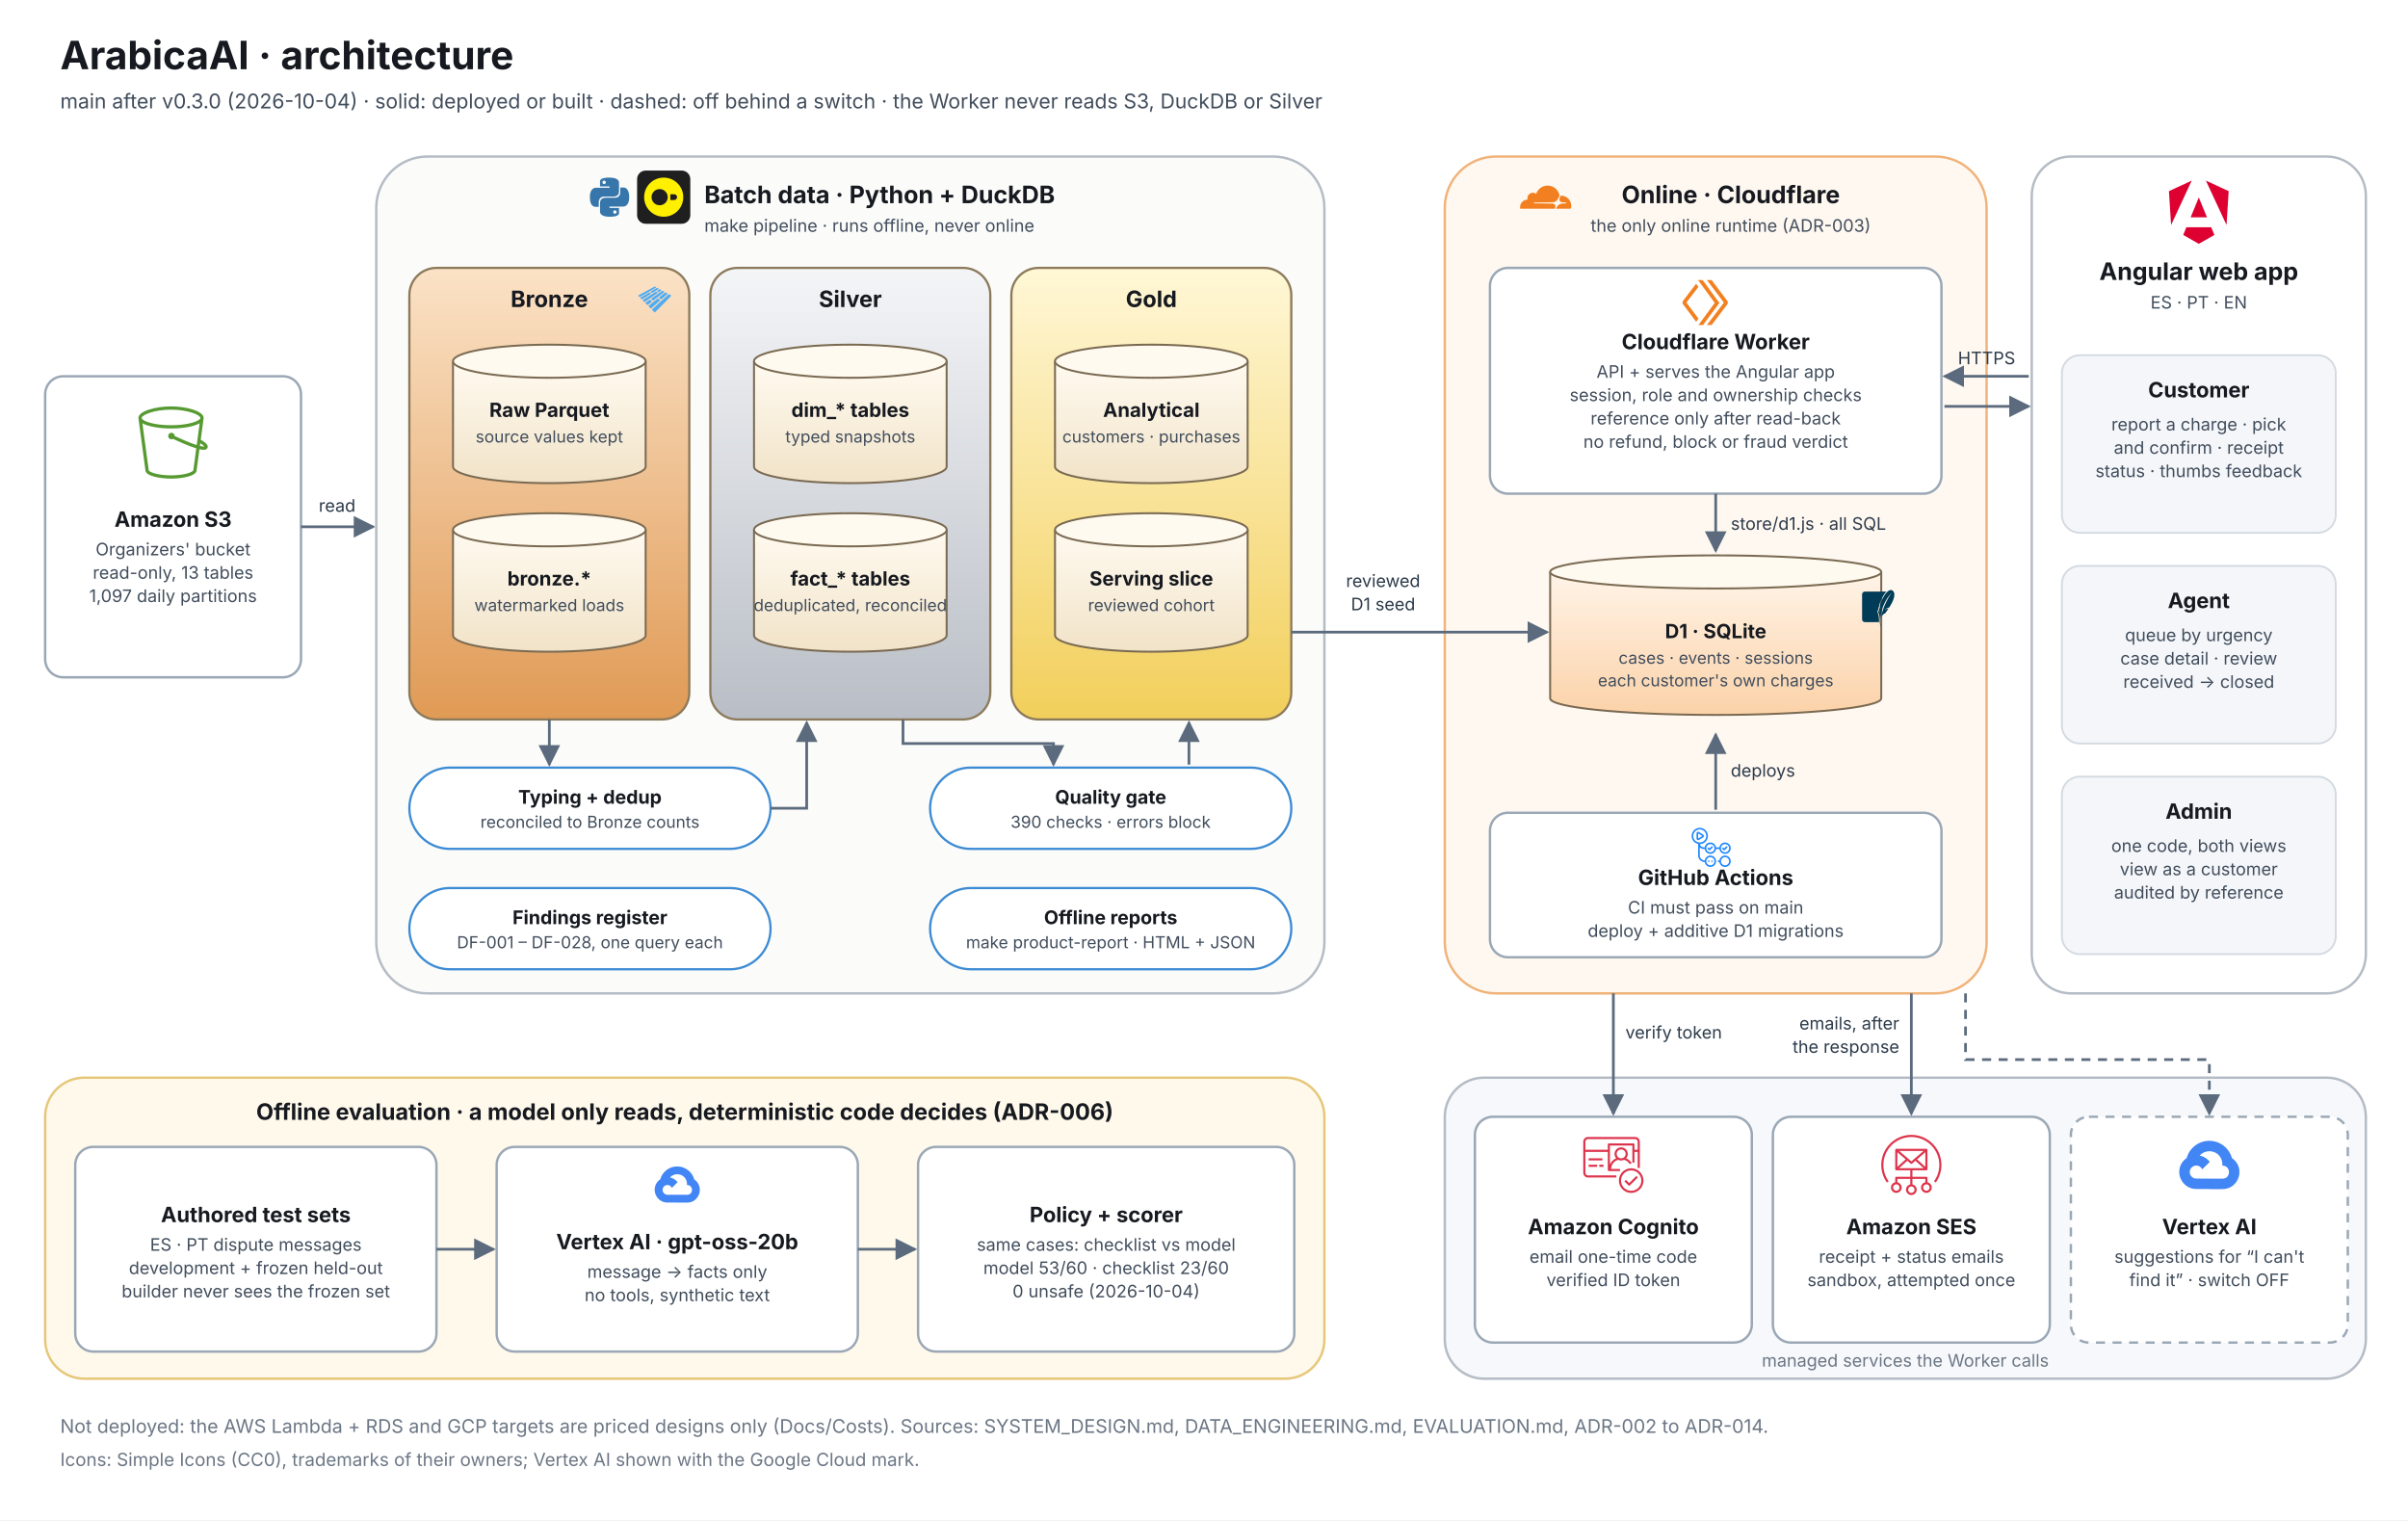
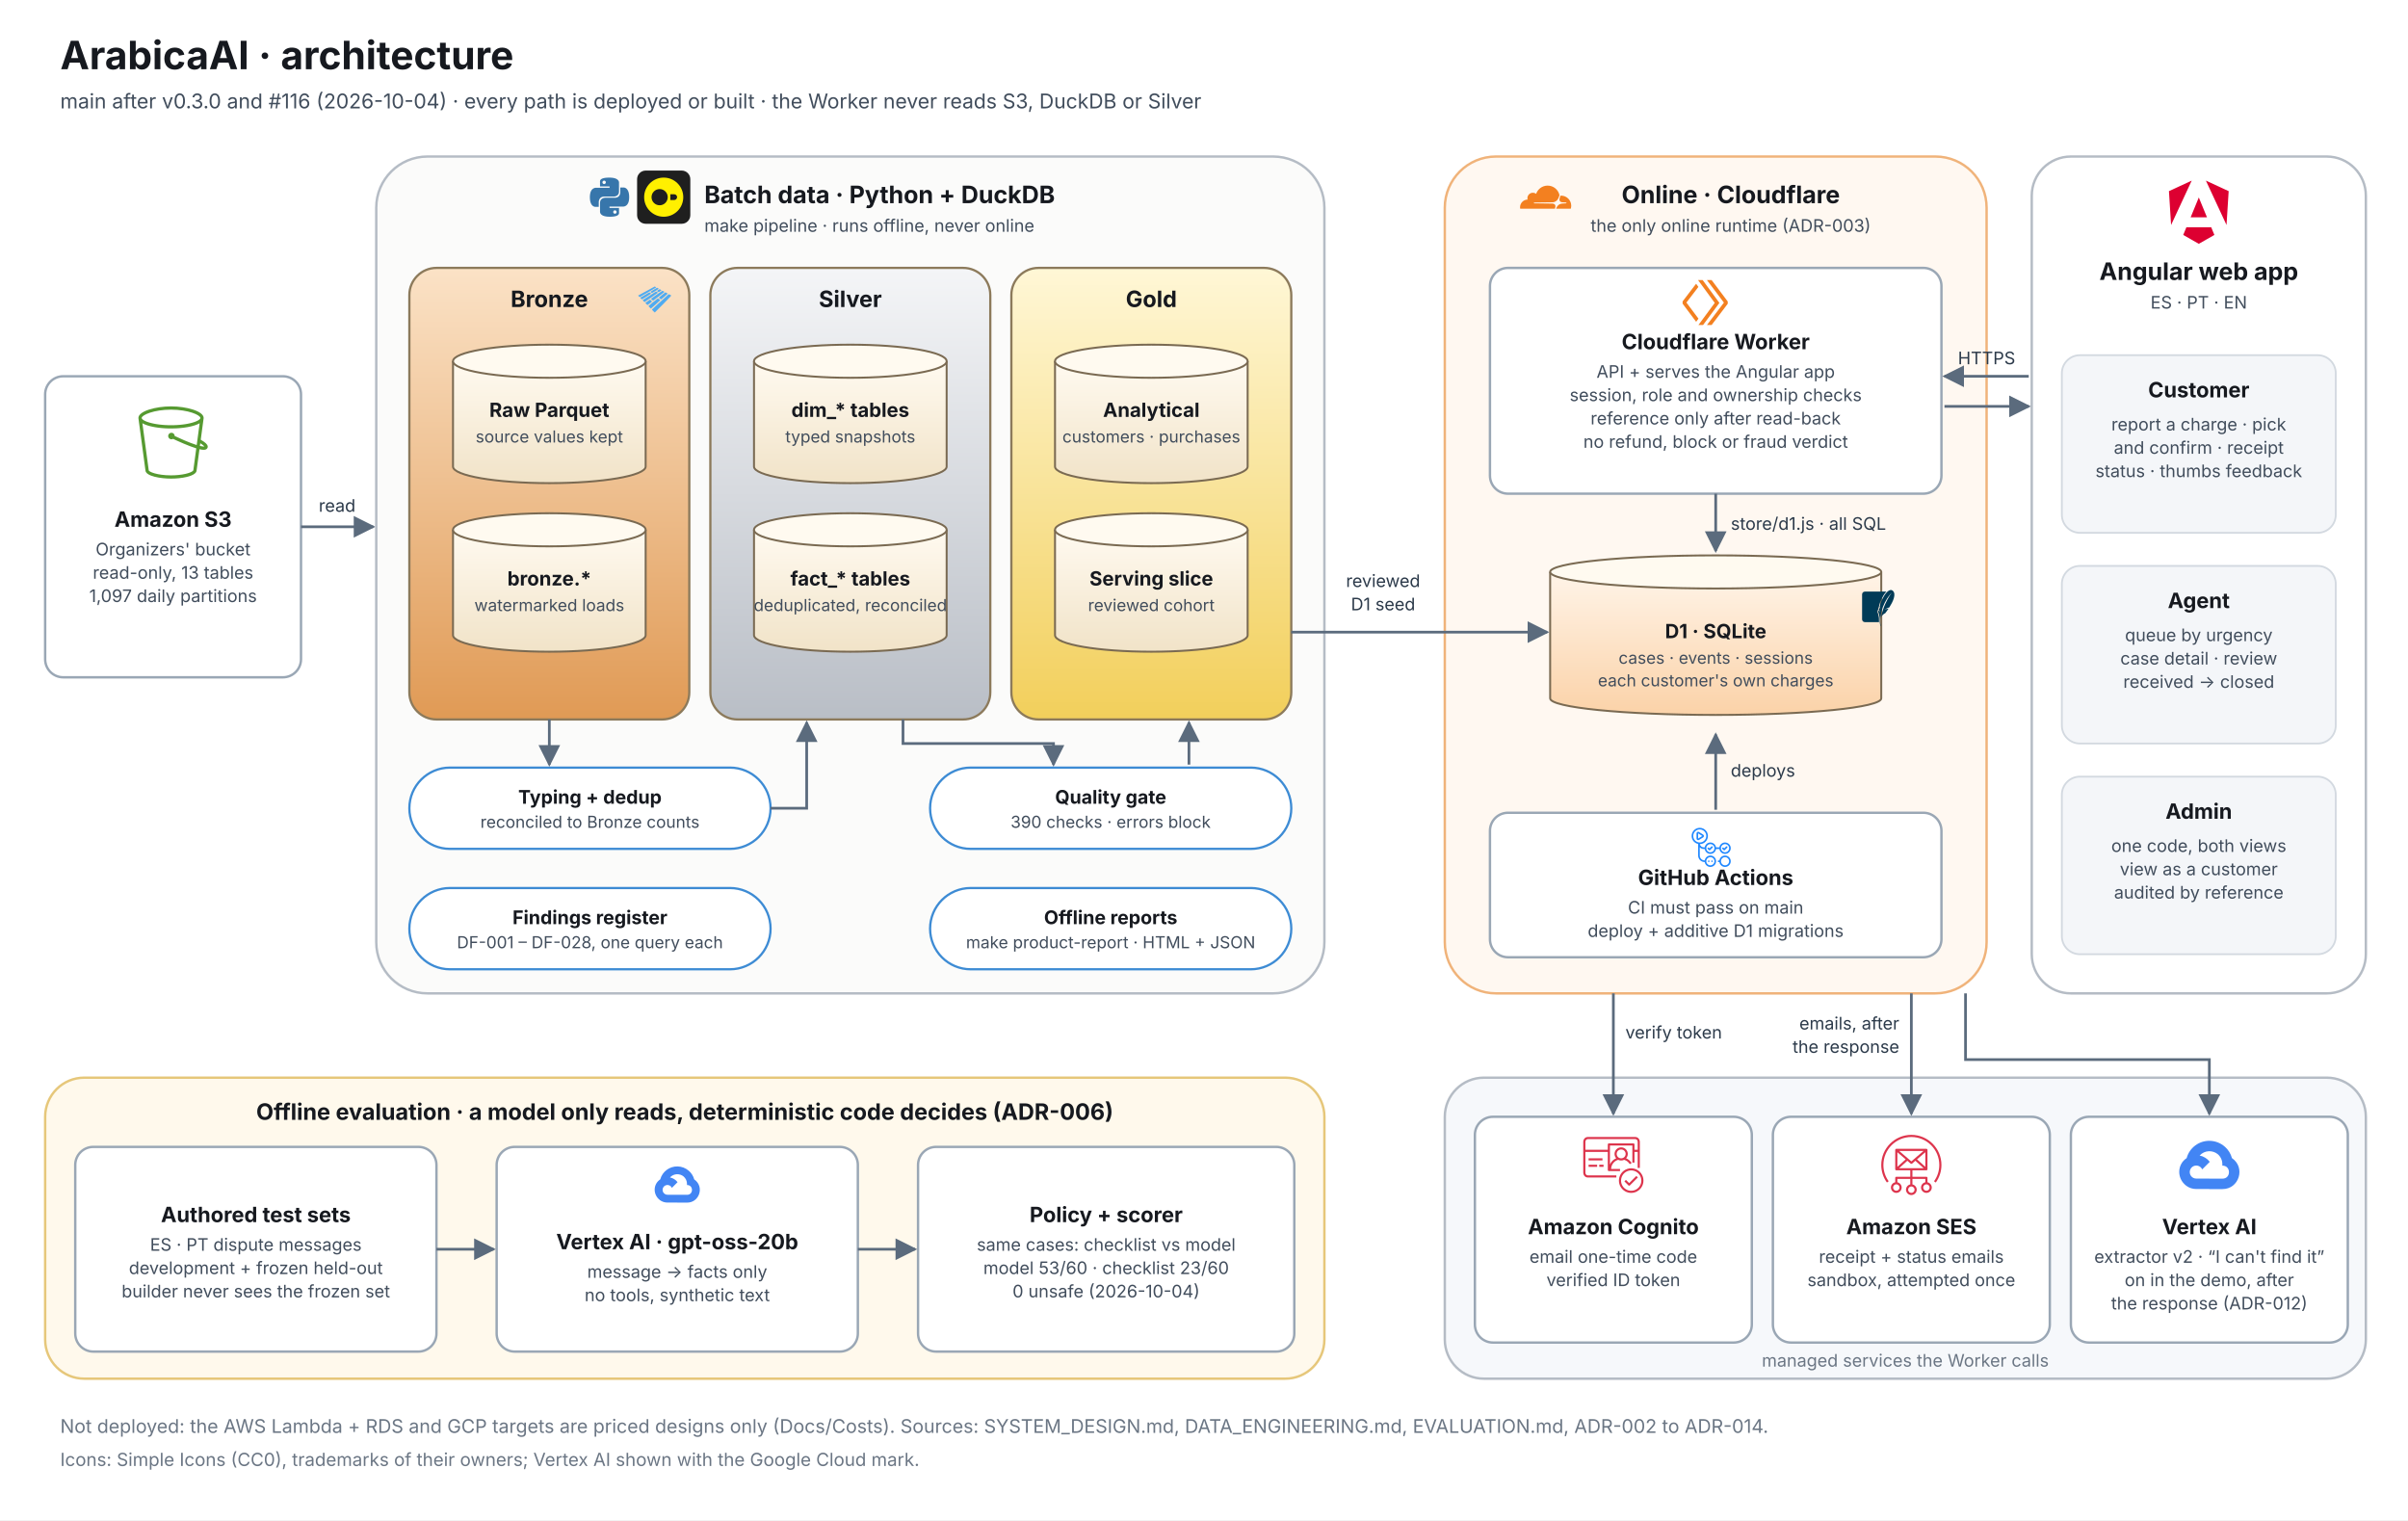
<svg xmlns="http://www.w3.org/2000/svg" width="1600" height="1010" viewBox="0 0 1600 1010" role="img" aria-labelledby="title description" font-family="Inter, Segoe UI, Helvetica, Arial, sans-serif">
  <defs>
    <marker id="a" viewBox="0 0 10 10" refX="9" refY="5" markerWidth="8" markerHeight="8" orient="auto">
      <path d="M0,0 L10,5 L0,10 z" fill="#5b6b7d" />
    </marker>
    <linearGradient id="bronze" x1="0" y1="0" x2="0" y2="1">
      <stop offset="0" stop-color="#fbe2c6" />
      <stop offset="1" stop-color="#e09a55" />
    </linearGradient>
    <linearGradient id="silver" x1="0" y1="0" x2="0" y2="1">
      <stop offset="0" stop-color="#f4f5f7" />
      <stop offset="1" stop-color="#b9bec6" />
    </linearGradient>
    <linearGradient id="gold" x1="0" y1="0" x2="0" y2="1">
      <stop offset="0" stop-color="#fff7d6" />
      <stop offset="1" stop-color="#f2cf5b" />
    </linearGradient>
    <linearGradient id="cyl" x1="0" y1="0" x2="0" y2="1">
      <stop offset="0" stop-color="#fffaf0" />
      <stop offset="1" stop-color="#f1e3c8" />
    </linearGradient>
    <linearGradient id="d1" x1="0" y1="0" x2="0" y2="1">
      <stop offset="0" stop-color="#fff4e8" />
      <stop offset="1" stop-color="#fbd2a8" />
    </linearGradient>
  </defs>
  <rect width="1600" height="1010" fill="#ffffff" />
  <text x="40" y="46" text-anchor="start" font-size="26" font-weight="700" fill="#16191f">ArabicaAI · architecture</text>
-   <text x="40" y="72.0" text-anchor="start" font-size="13.5" font-weight="400" fill="#414d5c">main after v0.3.0 (2026-10-04) · solid: deployed or built · dashed: off behind a switch · the Worker never reads S3, DuckDB or Silver</text>
+   <text x="40" y="72.0" text-anchor="start" font-size="13.5" font-weight="400" fill="#414d5c">main after v0.3.0 and #116 (2026-10-04) · every path is deployed or built · the Worker never reads S3, DuckDB or Silver</text>
  <rect x="30" y="250" width="170" height="200" rx="12" fill="#ffffff" stroke="#9aa7b5" stroke-width="1.6" />
  <text x="115.0" y="350" text-anchor="middle" font-size="14" font-weight="650" fill="#16191f">Amazon S3</text>
  <text x="115.0" y="369.0" text-anchor="middle" font-size="11.5" font-weight="400" fill="#414d5c">Organizers' bucket</text>
  <text x="115.0" y="384.5" text-anchor="middle" font-size="11.5" font-weight="400" fill="#414d5c">read-only, 13 tables</text>
  <text x="115.0" y="400.0" text-anchor="middle" font-size="11.5" font-weight="400" fill="#414d5c">1,097 daily partitions</text>
  <g transform="translate(91,270) scale(2.0)">
    <path d="M20.913 13.147l.12-.895c.947.576 1.258.922 1.354 1.071-.16.031-.562.046-1.474-.176zm-2.174 7.988a.547.547 0 0 0-.005.073c0 .084-.207.405-1.124.768a10.28 10.28 0 0 1-1.438.432c-1.405.325-3.128.504-4.853.504-4.612 0-7.412-1.184-7.412-1.704a.547.547 0 0 0-.005-.073L1.81 5.602c.135.078.28.154.432.227.042.02.086.038.128.057.134.062.272.122.417.18l.179.069c.154.058.314.114.478.168.043.013.084.029.13.043.207.065.423.127.646.187l.176.044c.175.044.353.087.534.127a23.414 23.414 0 0 0 .843.17l.121.023c.252.045.508.085.768.122.071.011.144.02.216.03.2.027.4.053.604.077l.24.027c.245.026.49.05.74.07l.081.009c.275.022.552.04.83.056l.233.012c.21.01.422.018.633.025a33.088 33.088 0 0 0 2.795-.026l.232-.011c.278-.016.555-.034.83-.056l.08-.008c.25-.02.497-.045.742-.072l.238-.026c.205-.024.408-.05.609-.077.07-.01.141-.019.211-.03.261-.037.519-.078.772-.122l.111-.02c.215-.04.427-.082.634-.125l.212-.047c.186-.041.368-.085.546-.13l.166-.042c.225-.06.444-.122.654-.189.04-.012.077-.026.115-.038a10.6 10.6 0 0 0 .493-.173c.058-.021.114-.044.17-.066.15-.06.293-.12.43-.185.038-.017.079-.034.116-.052.153-.073.3-.15.436-.228l-.976 7.245c-2.488-.78-5.805-2.292-7.311-3a1.09 1.09 0 0 0-1.088-1.085c-.6 0-1.088.489-1.088 1.088 0 .6.488 1.089 1.088 1.089.196 0 .378-.056.537-.148 1.72.812 5.144 2.367 7.715 3.15zm-7.42-20.047c5.677 0 9.676 1.759 9.75 2.736l-.014.113c-.01.033-.031.067-.048.101-.015.028-.026.057-.047.087-.024.033-.058.068-.09.102-.028.03-.051.06-.084.09-.038.035-.087.07-.133.105-.04.03-.074.06-.119.091-.053.036-.116.071-.177.107-.05.03-.095.06-.15.09-.068.036-.147.073-.222.11-.059.028-.114.057-.177.085-.084.038-.177.074-.268.111-.068.027-.13.054-.203.082-.097.036-.205.072-.31.107-.075.026-.148.053-.228.079-.111.035-.233.069-.35.103-.085.024-.165.05-.253.073-.124.034-.258.065-.389.098-.093.022-.181.046-.278.068-.139.032-.287.061-.433.091-.098.02-.191.041-.293.06-.155.03-.32.057-.482.084-.1.018-.198.036-.302.052-.166.026-.342.048-.515.072-.11.014-.213.03-.325.044-.181.023-.372.041-.56.06-.11.012-.218.025-.332.036-.188.016-.386.029-.58.043-.122.009-.24.02-.364.028-.207.012-.422.02-.635.028-.12.005-.234.012-.354.016a35.605 35.605 0 0 1-2.069 0c-.12-.004-.234-.011-.352-.016-.214-.008-.43-.016-.637-.028-.122-.008-.238-.02-.36-.027-.195-.015-.394-.028-.584-.044-.11-.01-.215-.024-.324-.035-.19-.02-.384-.038-.568-.06l-.315-.044c-.176-.024-.355-.046-.525-.073-.1-.015-.192-.033-.29-.05-.167-.028-.335-.055-.494-.086-.096-.018-.183-.038-.276-.056-.151-.032-.305-.062-.45-.095-.09-.02-.173-.043-.26-.064-.138-.034-.277-.067-.407-.102-.082-.022-.157-.046-.235-.069a11.75 11.75 0 0 1-.368-.108c-.075-.024-.141-.049-.213-.073-.11-.037-.223-.075-.325-.113-.067-.025-.125-.051-.188-.077-.096-.038-.195-.076-.282-.115-.06-.027-.11-.054-.166-.08-.08-.039-.162-.077-.233-.116-.052-.028-.094-.055-.142-.084-.063-.038-.13-.075-.185-.113-.043-.029-.075-.058-.113-.086-.048-.037-.098-.073-.139-.11-.032-.029-.054-.057-.08-.087-.033-.035-.069-.07-.093-.104-.02-.03-.031-.058-.046-.086-.018-.035-.039-.068-.049-.102l-.015-.113c.076-.977 4.074-2.736 9.748-2.736zm12.182 12.124c-.118-.628-.84-1.291-2.31-2.128l.963-7.16a.531.531 0 0 0 .005-.073C22.16 1.581 16.447 0 11.32 0 6.194 0 .482 1.581.482 3.851a.58.58 0 0 0 .005.072L2.819 21.25c.071 2.002 5.236 2.75 8.5 2.75 1.805 0 3.615-.188 5.098-.531.598-.138 1.133-.3 1.592-.48 1.18-.467 1.789-1.053 1.813-1.739l.945-7.018c.557.131 1.016.197 1.389.197.54 0 .902-.137 1.134-.413a.956.956 0 0 0 .21-.804Z" fill="#569A31" />
  </g>
  <polyline points="200,350 248,350" fill="none" stroke="#5b6b7d" stroke-width="1.8" marker-end="url(#a)" />
  <text x="224" y="340.0" text-anchor="middle" font-size="11.5" font-weight="400" fill="#2c3a4a">read</text>
  <rect x="250" y="104" width="630" height="556" rx="34" fill="#fbfbfa" stroke="#b5bcc5" stroke-width="1.6" />
  <g transform="translate(392,118) scale(1.083333)">
    <path d="M14.25.18l.9.2.73.26.59.3.45.32.34.34.25.34.16.33.1.3.04.26.02.2-.01.13V8.5l-.05.63-.13.55-.21.46-.26.38-.3.31-.33.25-.35.19-.35.14-.33.1-.3.07-.26.04-.21.02H8.77l-.69.05-.59.14-.5.22-.41.27-.33.32-.27.35-.2.36-.15.37-.1.35-.07.32-.04.27-.02.21v3.06H3.17l-.21-.03-.28-.07-.32-.12-.35-.18-.36-.26-.36-.36-.35-.46-.32-.59-.28-.73-.21-.88-.14-1.05-.05-1.23.06-1.22.16-1.04.24-.87.32-.71.36-.57.4-.44.42-.33.42-.24.4-.16.36-.1.32-.05.24-.01h.16l.06.01h8.16v-.83H6.18l-.01-2.75-.02-.37.05-.34.11-.31.17-.28.25-.26.31-.23.38-.2.44-.18.51-.15.58-.12.64-.1.71-.06.77-.04.84-.02 1.27.05zm-6.3 1.98l-.23.33-.08.41.08.41.23.34.33.22.41.09.41-.09.33-.22.23-.34.08-.41-.08-.41-.23-.33-.33-.22-.41-.09-.41.09zm13.09 3.95l.28.06.32.12.35.18.36.27.36.35.35.47.32.59.28.73.21.88.14 1.04.05 1.23-.06 1.23-.16 1.04-.24.86-.32.71-.36.57-.4.45-.42.33-.42.24-.4.16-.36.09-.32.05-.24.02-.16-.01h-8.22v.82h5.84l.01 2.76.02.36-.05.34-.11.31-.17.29-.25.25-.31.24-.38.2-.44.17-.51.15-.58.13-.64.09-.71.07-.77.04-.84.01-1.27-.04-1.07-.14-.9-.2-.73-.25-.59-.3-.45-.33-.34-.34-.25-.34-.16-.33-.1-.3-.04-.25-.02-.2.01-.13v-5.34l.05-.64.13-.54.21-.46.26-.38.3-.32.33-.24.35-.2.35-.14.33-.1.3-.06.26-.04.21-.02.13-.01h5.84l.69-.05.59-.14.5-.21.41-.28.33-.32.27-.35.2-.36.15-.36.1-.35.07-.32.04-.28.02-.21V6.07h2.09l.14.01zm-6.47 14.25l-.23.33-.08.41.08.41.23.33.33.23.41.08.41-.08.33-.23.23-.33.08-.41-.08-.41-.23-.33-.33-.23-.41-.08-.41.08z" fill="#3776AB" />
  </g>
  <rect x="423.32" y="113.32" width="35.36" height="35.36" rx="5.72" fill="#1f1f1f" />
  <g transform="translate(428,118) scale(1.083333)">
    <path d="M12 0C5.363 0 0 5.363 0 12s5.363 12 12 12 12-5.363 12-12S18.637 0 12 0zM9.502 7.03a4.974 4.974 0 0 1 4.97 4.97 4.974 4.974 0 0 1-4.97 4.97A4.974 4.974 0 0 1 4.532 12a4.974 4.974 0 0 1 4.97-4.97zm6.563 3.183h2.351c.98 0 1.787.782 1.787 1.762s-.807 1.789-1.787 1.789h-2.351v-3.551z" fill="#FFF000" />
  </g>
  <text x="468" y="135" text-anchor="start" font-size="16" font-weight="700" fill="#16191f">Batch data · Python + DuckDB</text>
  <text x="468" y="154.0" text-anchor="start" font-size="11.5" font-weight="400" fill="#414d5c">make pipeline · runs offline, never online</text>
  <rect x="272" y="178" width="186" height="300" rx="18" fill="url(#bronze)" stroke="#8c7a5b" stroke-width="1.5" />
  <text x="365.0" y="204" text-anchor="middle" font-size="15" font-weight="700" fill="#16191f">Bronze</text>
  <g transform="translate(424,188) scale(0.9166667)">
    <path d="M10.953 20.391c-.95-1.013-.978-1.057-.807-1.248.27-.304 11.811-10.868 11.977-10.964.143-.083 1.558.6 1.867.902.119.115-.8 1.098-5.817 6.218-3.277 3.345-6.021 6.095-6.097 6.112-.076.016-.582-.442-1.123-1.02zM8.333 17.7c-.511-.515-.835-.92-.803-1.003.058-.152 6.693-5.515 6.817-5.51.153.005 1.714 1.191 1.714 1.302 0 .116-6.67 6.073-6.8 6.073-.038 0-.456-.388-.928-.862zM5.91 15.227c-.4-.448-.652-.81-.598-.86.28-.26 3.164-2.26 3.26-2.26.154.002 1.547 1.196 1.547 1.327 0 .161-3.124 2.566-3.334 2.566-.1 0-.494-.348-.875-.773zm-1.988-2.04c-.574-.58-.642-.69-.512-.81.187-.174 9.357-6.094 9.545-6.162.146-.053 1.417.716 1.417.858 0 .102-9.401 6.685-9.63 6.744-.091.023-.435-.241-.82-.63zm6.117-.935c-.379-.314-.687-.626-.684-.692.002-.066.337-.354.743-.64.406-.285 2.227-1.587 4.046-2.894 1.82-1.307 3.383-2.376 3.474-2.376.245 0 1.485.717 1.445.835-.057.173-8.012 6.336-8.179 6.337-.086 0-.467-.256-.845-.57zm-7.963-.923c-.452-.478-.518-.593-.4-.701.103-.093 5.783-3.449 6.47-3.821.114-.062 1.318.807 1.28.922-.05.15-6.456 4.172-6.645 4.172-.09 0-.408-.257-.705-.572Zm13.735.038c-.416-.298-.772-.59-.792-.65-.028-.083 3.74-3.215 4.595-3.818.166-.118.297-.079 1.01.301.45.24.818.485.817.545-.002.152-4.487 4.098-4.7 4.135-.096.016-.515-.214-.93-.513zM.547 9.707 0 9.156l.243-.158c.133-.086 2.841-1.563 6.018-3.282l5.775-3.126.553.27c.303.15.552.322.552.384 0 .084-11.875 7.018-12.02 7.018-.015 0-.274-.249-.574-.553zm8.88-2.79c-.269-.2-.487-.418-.487-.483s1.083-.755 2.406-1.534l2.405-1.417.617.33c.34.18.617.363.617.406 0 .122-4.715 3.07-4.904 3.067-.092-.001-.387-.167-.655-.368Zm4.816-.612c-.325-.2-.589-.418-.588-.484.002-.112 1.64-1.209 1.909-1.279.123-.032 1.226.55 1.315.694.027.044-.031.15-.128.237-.333.296-1.7 1.202-1.81 1.199-.06-.002-.374-.167-.698-.367z" fill="#50ABF1" />
  </g>
  <path d="M301.0,240 v70 a64.0,11 0 0 0 128,0 v-70" fill="url(#cyl)" stroke="#7a6a52" stroke-width="1.3" />
  <ellipse cx="365" cy="240" rx="64.0" ry="11" fill="#fffaf0" stroke="#7a6a52" stroke-width="1.3" />
  <text x="365" y="277.0" text-anchor="middle" font-size="13" font-weight="650" fill="#16191f">Raw Parquet</text>
  <text x="365" y="294.0" text-anchor="middle" font-size="11" font-weight="400" fill="#414d5c">source values kept</text>
  <path d="M301.0,352 v70 a64.0,11 0 0 0 128,0 v-70" fill="url(#cyl)" stroke="#7a6a52" stroke-width="1.3" />
  <ellipse cx="365" cy="352" rx="64.0" ry="11" fill="#fffaf0" stroke="#7a6a52" stroke-width="1.3" />
  <text x="365" y="389.0" text-anchor="middle" font-size="13" font-weight="650" fill="#16191f">bronze.*</text>
  <text x="365" y="406.0" text-anchor="middle" font-size="11" font-weight="400" fill="#414d5c">watermarked loads</text>
  <rect x="472" y="178" width="186" height="300" rx="18" fill="url(#silver)" stroke="#8c7a5b" stroke-width="1.5" />
  <text x="565.0" y="204" text-anchor="middle" font-size="15" font-weight="700" fill="#16191f">Silver</text>
  <path d="M501.0,240 v70 a64.0,11 0 0 0 128,0 v-70" fill="url(#cyl)" stroke="#7a6a52" stroke-width="1.3" />
  <ellipse cx="565" cy="240" rx="64.0" ry="11" fill="#fffaf0" stroke="#7a6a52" stroke-width="1.3" />
  <text x="565" y="277.0" text-anchor="middle" font-size="13" font-weight="650" fill="#16191f">dim_* tables</text>
  <text x="565" y="294.0" text-anchor="middle" font-size="11" font-weight="400" fill="#414d5c">typed snapshots</text>
  <path d="M501.0,352 v70 a64.0,11 0 0 0 128,0 v-70" fill="url(#cyl)" stroke="#7a6a52" stroke-width="1.3" />
  <ellipse cx="565" cy="352" rx="64.0" ry="11" fill="#fffaf0" stroke="#7a6a52" stroke-width="1.3" />
  <text x="565" y="389.0" text-anchor="middle" font-size="13" font-weight="650" fill="#16191f">fact_* tables</text>
  <text x="565" y="406.0" text-anchor="middle" font-size="11" font-weight="400" fill="#414d5c">deduplicated, reconciled</text>
  <rect x="672" y="178" width="186" height="300" rx="18" fill="url(#gold)" stroke="#8c7a5b" stroke-width="1.5" />
  <text x="765.0" y="204" text-anchor="middle" font-size="15" font-weight="700" fill="#16191f">Gold</text>
  <path d="M701.0,240 v70 a64.0,11 0 0 0 128,0 v-70" fill="url(#cyl)" stroke="#7a6a52" stroke-width="1.3" />
  <ellipse cx="765" cy="240" rx="64.0" ry="11" fill="#fffaf0" stroke="#7a6a52" stroke-width="1.3" />
  <text x="765" y="277.0" text-anchor="middle" font-size="13" font-weight="650" fill="#16191f">Analytical</text>
  <text x="765" y="294.0" text-anchor="middle" font-size="11" font-weight="400" fill="#414d5c">customers · purchases</text>
  <path d="M701.0,352 v70 a64.0,11 0 0 0 128,0 v-70" fill="url(#cyl)" stroke="#7a6a52" stroke-width="1.3" />
  <ellipse cx="765" cy="352" rx="64.0" ry="11" fill="#fffaf0" stroke="#7a6a52" stroke-width="1.3" />
  <text x="765" y="389.0" text-anchor="middle" font-size="13" font-weight="650" fill="#16191f">Serving slice</text>
  <text x="765" y="406.0" text-anchor="middle" font-size="11" font-weight="400" fill="#414d5c">reviewed cohort</text>
  <rect x="272" y="510" width="240" height="54" rx="27.0" fill="#ffffff" stroke="#3d8bd4" stroke-width="1.5" />
  <text x="392.0" y="534.0" text-anchor="middle" font-size="12.5" font-weight="650" fill="#16191f">Typing + dedup</text>
  <text x="392.0" y="550.0" text-anchor="middle" font-size="11" font-weight="400" fill="#414d5c">reconciled to Bronze counts</text>
  <rect x="618" y="510" width="240" height="54" rx="27.0" fill="#ffffff" stroke="#3d8bd4" stroke-width="1.5" />
  <text x="738.0" y="534.0" text-anchor="middle" font-size="12.5" font-weight="650" fill="#16191f">Quality gate</text>
  <text x="738.0" y="550.0" text-anchor="middle" font-size="11" font-weight="400" fill="#414d5c">390 checks · errors block</text>
  <polyline points="365,478 365,508" fill="none" stroke="#5b6b7d" stroke-width="1.8" marker-end="url(#a)" />
  <polyline points="512,537 536,537 536,480" fill="none" stroke="#5b6b7d" stroke-width="1.8" marker-end="url(#a)" />
  <polyline points="600,478 600,494 700,494 700,508" fill="none" stroke="#5b6b7d" stroke-width="1.8" marker-end="url(#a)" />
  <polyline points="790,508 790,480" fill="none" stroke="#5b6b7d" stroke-width="1.8" marker-end="url(#a)" />
  <rect x="272" y="590" width="240" height="54" rx="27.0" fill="#ffffff" stroke="#3d8bd4" stroke-width="1.5" />
  <text x="392.0" y="614.0" text-anchor="middle" font-size="12.5" font-weight="650" fill="#16191f">Findings register</text>
  <text x="392.0" y="630.0" text-anchor="middle" font-size="11" font-weight="400" fill="#414d5c">DF-001 – DF-028, one query each</text>
  <rect x="618" y="590" width="240" height="54" rx="27.0" fill="#ffffff" stroke="#3d8bd4" stroke-width="1.5" />
  <text x="738.0" y="614.0" text-anchor="middle" font-size="12.5" font-weight="650" fill="#16191f">Offline reports</text>
  <text x="738.0" y="630.0" text-anchor="middle" font-size="11" font-weight="400" fill="#414d5c">make product-report · HTML + JSON</text>
  <rect x="960" y="104" width="360" height="556" rx="34" fill="#fff8f1" stroke="#f0b37a" stroke-width="1.6" />
  <g transform="translate(1010,114) scale(1.416667)">
    <path d="M16.509 16.845c.147-.507.091-.971-.155-1.315-.225-.316-.605-.499-1.062-.52l-8.659-.112a.156.156 0 0 1-.133-.071c-.028-.042-.035-.099-.021-.155.028-.084.112-.148.204-.156l8.736-.112c1.035-.049 2.16-.887 2.554-1.914l.499-1.301c.021-.056.029-.113.015-.168-.562-2.546-2.835-4.445-5.55-4.445-2.504 0-4.628 1.618-5.388 3.861-.493-.366-1.119-.562-1.794-.499-1.203.119-2.167 1.083-2.286 2.286-.028.31-.007.613.064.894C1.568 13.171 0 14.775 0 16.752c0 .175.014.351.035.527.014.083.084.147.169.147h15.981c.091 0 .176-.065.203-.155l.12-.427zm2.757-5.563c-.077 0-.161 0-.238.011-.057 0-.105.042-.127.098l-.338 1.174c-.147.507-.092.971.154 1.316.226.316.606.498 1.062.519l1.844.113c.056 0 .105.026.133.07.028.043.035.107.021.156-.028.084-.113.148-.204.155l-1.921.112c-1.041.049-2.158.887-2.553 1.914l-.141.358c-.028.071.021.142.099.142h6.598c.077 0 .147-.049.169-.126.112-.408.176-.837.176-1.28 0-2.603-2.125-4.727-4.734-4.727" fill="#F38020" />
  </g>
  <text x="1150" y="135" text-anchor="middle" font-size="16" font-weight="700" fill="#16191f">Online · Cloudflare</text>
  <text x="1150" y="154.0" text-anchor="middle" font-size="11.5" font-weight="400" fill="#414d5c">the only online runtime (ADR-003)</text>
  <rect x="990" y="178" width="300" height="150" rx="12" fill="#ffffff" stroke="#9aa7b5" stroke-width="1.6" />
  <text x="1140.0" y="232" text-anchor="middle" font-size="14" font-weight="650" fill="#16191f">Cloudflare Worker</text>
  <text x="1140.0" y="251.0" text-anchor="middle" font-size="11.5" font-weight="400" fill="#414d5c">API + serves the Angular app</text>
  <text x="1140.0" y="266.5" text-anchor="middle" font-size="11.5" font-weight="400" fill="#414d5c">session, role and ownership checks</text>
  <text x="1140.0" y="282.0" text-anchor="middle" font-size="11.5" font-weight="400" fill="#414d5c">reference only after read-back</text>
  <text x="1140.0" y="297.5" text-anchor="middle" font-size="11.5" font-weight="400" fill="#414d5c">no refund, block or fraud verdict</text>
  <g transform="translate(1118,186) scale(1.25)">
    <path d="m8.213.063 8.879 12.136-8.67 11.739h2.476l8.665-11.735-8.89-12.14Zm4.728 0 9.02 11.992-9.018 11.883h2.496L24 12.656v-1.199L15.434.063ZM7.178 2.02.01 11.398l-.01 1.2 7.203 9.644 1.238-1.676-6.396-8.556 6.361-8.313Z" fill="#F38020" />
  </g>
  <path d="M1030.0,380 v84 a110.0,11 0 0 0 220,0 v-84" fill="url(#d1)" stroke="#7a6a52" stroke-width="1.3" />
  <ellipse cx="1140" cy="380" rx="110.0" ry="11" fill="#fffaf0" stroke="#7a6a52" stroke-width="1.3" />
  <text x="1140" y="424.0" text-anchor="middle" font-size="13" font-weight="650" fill="#16191f">D1 · SQLite</text>
  <text x="1140" y="441.0" text-anchor="middle" font-size="11" font-weight="400" fill="#414d5c">cases · events · sessions</text>
  <text x="1140" y="456.0" text-anchor="middle" font-size="11" font-weight="400" fill="#414d5c">each customer's own charges</text>
  <g transform="translate(1236,392) scale(1.0)">
    <path d="M21.678.521c-1.032-.92-2.28-.55-3.513.544a8.71 8.71 0 0 0-.547.535c-2.109 2.237-4.066 6.38-4.674 9.544.237.48.422 1.093.544 1.561a13.044 13.044 0 0 1 .164.703s-.019-.071-.096-.296l-.05-.146a1.689 1.689 0 0 0-.033-.08c-.138-.32-.518-.995-.686-1.289-.143.423-.27.818-.376 1.176.484.884.778 2.4.778 2.4s-.025-.099-.147-.442c-.107-.303-.644-1.244-.772-1.464-.217.804-.304 1.346-.226 1.478.152.256.296.698.422 1.186.286 1.1.485 2.44.485 2.44l.017.224a22.41 22.41 0 0 0 .056 2.748c.095 1.146.273 2.13.5 2.657l.155-.084c-.334-1.038-.47-2.399-.41-3.967.09-2.398.642-5.29 1.661-8.304 1.723-4.55 4.113-8.201 6.3-9.945-1.993 1.8-4.692 7.63-5.5 9.788-.904 2.416-1.545 4.684-1.931 6.857.666-2.037 2.821-2.912 2.821-2.912s1.057-1.304 2.292-3.166c-.74.169-1.955.458-2.362.629-.6.251-.762.337-.762.337s1.945-1.184 3.613-1.72C21.695 7.9 24.195 2.767 21.678.521m-18.573.543A1.842 1.842 0 0 0 1.27 2.9v16.608a1.84 1.84 0 0 0 1.835 1.834h9.418a22.953 22.953 0 0 1-.052-2.707c-.006-.062-.011-.141-.016-.2a27.01 27.01 0 0 0-.473-2.378c-.121-.47-.275-.898-.369-1.057-.116-.197-.098-.31-.097-.432 0-.12.015-.245.037-.386a9.98 9.98 0 0 1 .234-1.045l.217-.028c-.017-.035-.014-.065-.031-.097l-.041-.381a32.8 32.8 0 0 1 .382-1.194l.2-.019c-.008-.016-.01-.038-.018-.053l-.043-.316c.63-3.28 2.587-7.443 4.8-9.791.066-.069.133-.128.198-.194Z" fill="#003B57" />
  </g>
  <polyline points="1140,328 1140,366" fill="none" stroke="#5b6b7d" stroke-width="1.8" marker-end="url(#a)" />
  <text x="1150" y="352.0" text-anchor="start" font-size="11.5" font-weight="400" fill="#2c3a4a">store/d1.js · all SQL</text>
  <rect x="990" y="540" width="300" height="96" rx="12" fill="#ffffff" stroke="#9aa7b5" stroke-width="1.6" />
  <text x="1140.0" y="588" text-anchor="middle" font-size="14" font-weight="650" fill="#16191f">GitHub Actions</text>
  <text x="1140.0" y="607.0" text-anchor="middle" font-size="11.5" font-weight="400" fill="#414d5c">CI must pass on main</text>
  <text x="1140.0" y="622.5" text-anchor="middle" font-size="11.5" font-weight="400" fill="#414d5c">deploy + additive D1 migrations</text>
  <g transform="translate(1124,550) scale(1.083333)">
    <path d="M10.984 13.836a.5.5 0 0 1-.353-.146l-.745-.743a.5.5 0 1 1 .706-.708l.392.391 1.181-1.18a.5.5 0 0 1 .708.707l-1.535 1.533a.504.504 0 0 1-.354.146zm9.353-.147l1.534-1.532a.5.5 0 0 0-.707-.707l-1.181 1.18-.392-.391a.5.5 0 1 0-.706.708l.746.743a.497.497 0 0 0 .706-.001zM4.527 7.452l2.557-1.585A1 1 0 0 0 7.09 4.17L4.533 2.56A1 1 0 0 0 3 3.406v3.196a1.001 1.001 0 0 0 1.527.85zm2.03-2.436L4 6.602V3.406l2.557 1.61zM24 12.5c0 1.93-1.57 3.5-3.5 3.5a3.503 3.503 0 0 1-3.46-3h-2.08a3.503 3.503 0 0 1-3.46 3 3.502 3.502 0 0 1-3.46-3h-.558c-.972 0-1.85-.399-2.482-1.042V17c0 1.654 1.346 3 3 3h.04c.244-1.693 1.7-3 3.46-3 1.93 0 3.5 1.57 3.5 3.5S13.43 24 11.5 24a3.502 3.502 0 0 1-3.46-3H8c-2.206 0-4-1.794-4-4V9.899A5.008 5.008 0 0 1 0 5c0-2.757 2.243-5 5-5s5 2.243 5 5a5.005 5.005 0 0 1-4.952 4.998A2.482 2.482 0 0 0 7.482 12h.558c.244-1.693 1.7-3 3.46-3a3.502 3.502 0 0 1 3.46 3h2.08a3.503 3.503 0 0 1 3.46-3c1.93 0 3.5 1.57 3.5 3.5zm-15 8c0 1.378 1.122 2.5 2.5 2.5s2.5-1.122 2.5-2.5-1.122-2.5-2.5-2.5S9 19.122 9 20.5zM5 9c2.206 0 4-1.794 4-4S7.206 1 5 1 1 2.794 1 5s1.794 4 4 4zm9 3.5c0-1.378-1.122-2.5-2.5-2.5S9 11.122 9 12.5s1.122 2.5 2.5 2.5 2.5-1.122 2.5-2.5zm9 0c0-1.378-1.122-2.5-2.5-2.5S18 11.122 18 12.5s1.122 2.5 2.5 2.5 2.5-1.122 2.5-2.5zm-13 8a.5.5 0 1 0 1 0 .5.5 0 0 0-1 0zm2 0a.5.5 0 1 0 1 0 .5.5 0 0 0-1 0zm12 0c0 1.93-1.57 3.5-3.5 3.5a3.503 3.503 0 0 1-3.46-3.002c-.007.001-.013.005-.021.005l-.506.017h-.017a.5.5 0 0 1-.016-.999l.506-.017c.018-.002.035.006.052.007A3.503 3.503 0 0 1 20.5 17c1.93 0 3.5 1.57 3.5 3.5zm-1 0c0-1.378-1.122-2.5-2.5-2.5S18 19.122 18 20.5s1.122 2.5 2.5 2.5 2.5-1.122 2.5-2.5z" fill="#2088FF" />
  </g>
  <polyline points="1140,538 1140,488" fill="none" stroke="#5b6b7d" stroke-width="1.8" marker-end="url(#a)" />
  <text x="1150" y="516.0" text-anchor="start" font-size="11.5" font-weight="400" fill="#2c3a4a">deploys</text>
  <polyline points="858,420 1028,420" fill="none" stroke="#5b6b7d" stroke-width="1.8" marker-end="url(#a)" />
  <text x="919" y="390.0" text-anchor="middle" font-size="11.5" font-weight="400" fill="#2c3a4a">reviewed</text>
  <text x="919" y="405.5" text-anchor="middle" font-size="11.5" font-weight="400" fill="#2c3a4a">D1 seed</text>
  <rect x="1350" y="104" width="222" height="556" rx="26" fill="#ffffff" stroke="#b5bcc5" stroke-width="1.6" />
  <g transform="translate(1440,120) scale(1.75)">
    <path d="M16.712 17.711H7.288l-1.204 2.916L12 24l5.916-3.373-1.204-2.916ZM14.692 0l7.832 16.855.814-12.856L14.692 0ZM9.308 0 .662 3.999l.814 12.856L9.308 0Zm-.405 13.93h6.198L12 6.396 8.903 13.93Z" fill="#DD0031" />
  </g>
  <text x="1461" y="186" text-anchor="middle" font-size="16" font-weight="700" fill="#16191f">Angular web app</text>
  <text x="1461" y="205.0" text-anchor="middle" font-size="11.5" font-weight="400" fill="#414d5c">ES · PT · EN</text>
  <rect x="1370" y="236" width="182" height="118" rx="12" fill="#f4f6f9" stroke="#d3d9e0" stroke-width="1.2" />
  <text x="1461" y="264" text-anchor="middle" font-size="14" font-weight="650" fill="#16191f">Customer</text>
  <text x="1461" y="286.0" text-anchor="middle" font-size="11.5" font-weight="400" fill="#414d5c">report a charge · pick</text>
  <text x="1461" y="301.5" text-anchor="middle" font-size="11.5" font-weight="400" fill="#414d5c">and confirm · receipt</text>
  <text x="1461" y="317.0" text-anchor="middle" font-size="11.5" font-weight="400" fill="#414d5c">status · thumbs feedback</text>
  <rect x="1370" y="376" width="182" height="118" rx="12" fill="#f4f6f9" stroke="#d3d9e0" stroke-width="1.2" />
  <text x="1461" y="404" text-anchor="middle" font-size="14" font-weight="650" fill="#16191f">Agent</text>
  <text x="1461" y="426.0" text-anchor="middle" font-size="11.5" font-weight="400" fill="#414d5c">queue by urgency</text>
  <text x="1461" y="441.5" text-anchor="middle" font-size="11.5" font-weight="400" fill="#414d5c">case detail · review</text>
  <text x="1461" y="457.0" text-anchor="middle" font-size="11.5" font-weight="400" fill="#414d5c">received → closed</text>
  <rect x="1370" y="516" width="182" height="118" rx="12" fill="#f4f6f9" stroke="#d3d9e0" stroke-width="1.2" />
  <text x="1461" y="544" text-anchor="middle" font-size="14" font-weight="650" fill="#16191f">Admin</text>
  <text x="1461" y="566.0" text-anchor="middle" font-size="11.5" font-weight="400" fill="#414d5c">one code, both views</text>
  <text x="1461" y="581.5" text-anchor="middle" font-size="11.5" font-weight="400" fill="#414d5c">view as a customer</text>
  <text x="1461" y="597.0" text-anchor="middle" font-size="11.5" font-weight="400" fill="#414d5c">audited by reference</text>
  <polyline points="1348,250 1292,250" fill="none" stroke="#5b6b7d" stroke-width="1.8" marker-end="url(#a)" />
  <text x="1320" y="242.0" text-anchor="middle" font-size="11.5" font-weight="400" fill="#2c3a4a">HTTPS</text>
  <polyline points="1292,270 1348,270" fill="none" stroke="#5b6b7d" stroke-width="1.8" marker-end="url(#a)" />
  <rect x="960" y="716" width="612" height="200" rx="26" fill="#f6f8fb" stroke="#b5bcc5" stroke-width="1.6" />
  <rect x="980" y="742" width="184" height="150" rx="12" fill="#ffffff" stroke="#9aa7b5" stroke-width="1.6" />
  <text x="1072.0" y="820" text-anchor="middle" font-size="14" font-weight="650" fill="#16191f">Amazon Cognito</text>
  <text x="1072.0" y="839.0" text-anchor="middle" font-size="11.5" font-weight="400" fill="#414d5c">email one-time code</text>
  <text x="1072.0" y="854.5" text-anchor="middle" font-size="11.5" font-weight="400" fill="#414d5c">verified ID token</text>
  <g transform="translate(1052,754) scale(1.666667)">
    <path d="M2.127 10.203h5.531v-.85h-5.53zm19.034 6.181.602.601-3.16 3.155a.426.426 0 0 1-.601 0l-1.59-1.587.602-.6 1.289 1.286zm1.958 2.341a4.05 4.05 0 0 1-2.288 3.181c-.688.326-1.45.45-2.211.357a4 4 0 0 1-2.017-.842 4.04 4.04 0 0 1-1.507-3.675 4.06 4.06 0 0 1 2.167-3.12 4 4 0 0 1 2.332-.417 4.04 4.04 0 0 1 3.111 2.18c.369.722.511 1.53.413 2.336m.346-2.721a4.888 4.888 0 0 0-9.214 1.64 4.89 4.89 0 0 0 1.823 4.442 4.88 4.88 0 0 0 5.122.587 4.95 4.95 0 0 0 1.629-1.247 4.9 4.9 0 0 0 1.139-2.599 4.9 4.9 0 0 0-.5-2.823M6.382 12.752h1.701v-.85H6.382zm-4.255 0h3.404v-.85H2.127zM1.76 1.706h19.03c.5 0 .908.496.908 1.105v3.143h-1.276V3.83a.425.425 0 0 0-.426-.425H10.21a.425.425 0 0 0-.425.425v2.124H.85V2.811c0-.6.417-1.105.91-1.105zM15.11 5.83c.988 0 1.792.794 1.792 1.77a1.76 1.76 0 0 1-.927 1.547 1.82 1.82 0 0 1-1.733 0 1.76 1.76 0 0 1-.923-1.546c0-.977.803-1.771 1.792-1.771zM.85 15.046V6.804h8.935v7.222c0 .235.19.425.425.425h4.448v-.85h-3.553A3.865 3.865 0 0 1 13.9 9.963c.752.352 1.65.355 2.414 0a3.9 3.9 0 0 1 2.24 1.716l.728-.44a4.76 4.76 0 0 0-2.206-1.9 2.6 2.6 0 0 0 .676-1.737c0-1.445-1.186-2.62-2.643-2.62s-2.642 1.175-2.642 2.62c0 .65.247 1.261.67 1.733a4.7 4.7 0 0 0-2.501 2.481V4.255h8.934v6.797h.851V6.804h1.276v6.372h.852V2.811c0-1.077-.79-1.954-1.76-1.954H1.759C.79.857 0 1.734 0 2.81v12.235c0 1.078.79 1.955 1.76 1.955h11.43v-.85H1.759c-.492 0-.908-.506-.908-1.105z" fill="#DD344C" />
  </g>
  <rect x="1178" y="742" width="184" height="150" rx="12" fill="#ffffff" stroke="#9aa7b5" stroke-width="1.6" />
  <text x="1270.0" y="820" text-anchor="middle" font-size="14" font-weight="650" fill="#16191f">Amazon SES</text>
  <text x="1270.0" y="839.0" text-anchor="middle" font-size="11.5" font-weight="400" fill="#414d5c">receipt + status emails</text>
  <text x="1270.0" y="854.5" text-anchor="middle" font-size="11.5" font-weight="400" fill="#414d5c">sandbox, attempted once</text>
  <g transform="translate(1250,754) scale(1.666667)">
    <path d="M12 0C5.383 0 0 5.383 0 12c0 2.532.781 4.954 2.26 7.005l.696-.501C1.583 16.599.857 14.351.857 12.0.857 5.856 5.856.857 12.0.857c6.144 0 11.143 4.999 11.143 11.143 0 2.351-.726 4.599-2.098 6.504l.696.501C23.219 16.954 24 14.531 24 12 24 5.383 18.616 0 12 0zM6 16.714a.428.428 0 0 0-.429.428v1.76c-.964.205-1.714 1.082-1.714 2.097 0 1.161.982 2.143 2.143 2.143s2.143-.982 2.143-2.143c0-1.015-.75-1.893-1.714-2.097v-1.331h5.143v2.188c-.964.205-1.714 1.082-1.714 2.098C9.857 23.019 10.839 24 12 24s2.143-.981 2.143-2.143c0-1.015-.75-1.893-1.714-2.098v-2.188h5.143v1.331c-.964.205-1.714 1.082-1.714 2.097 0 1.161.982 2.143 2.143 2.143s2.143-.982 2.143-2.143c0-1.015-.75-1.893-1.714-2.097v-1.76A.428.428 0 0 0 18 16.714h-5.571v-2.571H18c.237 0 .429-.192.429-.429V6A.428.428 0 0 0 18 5.571H6a.428.428 0 0 0-.429.429v7.714c0 .237.192.429.429.429h5.571v2.571H6zm1.286 4.286c0 .697-.589 1.286-1.286 1.286s-1.286-.589-1.286-1.286c0-.697.589-1.286 1.286-1.286S7.286 20.303 7.286 21zm12 0c0 .697-.589 1.286-1.286 1.286s-1.286-.589-1.286-1.286c0-.697.589-1.286 1.286-1.286s1.286.589 1.286 1.286zm-1.714-8.248L14.259 9.77l3.312-2.839v5.821zm-.73-6.324-4.842 4.15-4.841-4.15h9.683zm-10.413.503L9.741 9.771 6.429 12.752V6.931zm.688 6.354 3.281-2.953 1.324 1.135a.425.425 0 0 0 .279.103.425.425 0 0 0 .279-.103l1.324-1.135 3.281 2.953H7.116zM12 20.571c.697 0 1.286.589 1.286 1.286 0 .697-.589 1.286-1.286 1.286s-1.286-.589-1.286-1.286c0-.697.589-1.286 1.286-1.286z" fill="#DD344C" />
  </g>
-   <rect x="1376" y="742" width="184" height="150" rx="12" fill="#ffffff" stroke="#9aa7b5" stroke-width="1.6" stroke-dasharray="6 5" />
+   <rect x="1376" y="742" width="184" height="150" rx="12" fill="#ffffff" stroke="#9aa7b5" stroke-width="1.6" />
  <text x="1468.0" y="820" text-anchor="middle" font-size="14" font-weight="650" fill="#16191f">Vertex AI</text>
-   <text x="1468.0" y="839.0" text-anchor="middle" font-size="11.5" font-weight="400" fill="#414d5c">suggestions for “I can't</text>
-   <text x="1468.0" y="854.5" text-anchor="middle" font-size="11.5" font-weight="400" fill="#414d5c">find it” · switch OFF</text>
+   <text x="1468.0" y="839.0" text-anchor="middle" font-size="11.5" font-weight="400" fill="#414d5c">extractor v2 · “I can't find it”</text>
+   <text x="1468.0" y="854.5" text-anchor="middle" font-size="11.5" font-weight="400" fill="#414d5c">on in the demo, after</text>
+   <text x="1468.0" y="870.0" text-anchor="middle" font-size="11.5" font-weight="400" fill="#414d5c">the response (ADR-012)</text>
  <g transform="translate(1448,754) scale(1.666667)">
    <path d="M12.19 2.38a9.344 9.344 0 0 0-9.234 6.893c.053-.02-.055.013 0 0-3.875 2.551-3.922 8.11-.247 10.941l.006-.007-.007.03a6.717 6.717 0 0 0 4.077 1.356h5.173l.03.03h5.192c6.687.053 9.376-8.605 3.835-12.35a9.365 9.365 0 0 0-2.821-4.552l-.043.043.006-.05A9.344 9.344 0 0 0 12.19 2.38zm-.358 4.146c1.244-.04 2.518.368 3.486 1.15a5.186 5.186 0 0 1 1.862 4.078v.518c3.53-.07 3.53 5.262 0 5.193h-5.193l-.008.009v-.04H6.785a2.59 2.59 0 0 1-1.067-.23h.001a2.597 2.597 0 1 1 3.437-3.437l3.013-3.012A6.747 6.747 0 0 0 8.11 8.24c.018-.01.04-.026.054-.023a5.186 5.186 0 0 1 3.67-1.69z" fill="#4285F4" />
  </g>
  <text x="1266" y="908.0" text-anchor="middle" font-size="11.5" font-weight="400" fill="#6b7684">managed services the Worker calls</text>
  <polyline points="1072,660 1072,740" fill="none" stroke="#5b6b7d" stroke-width="1.8" marker-end="url(#a)" />
  <text x="1080" y="690.0" text-anchor="start" font-size="11.5" font-weight="400" fill="#2c3a4a">verify token</text>
  <polyline points="1270,660 1270,740" fill="none" stroke="#5b6b7d" stroke-width="1.8" marker-end="url(#a)" />
  <text x="1262" y="684.0" text-anchor="end" font-size="11.5" font-weight="400" fill="#2c3a4a">emails, after</text>
  <text x="1262" y="699.5" text-anchor="end" font-size="11.5" font-weight="400" fill="#2c3a4a">the response</text>
-   <polyline points="1306,660 1306,704 1468,704 1468,740" fill="none" stroke="#5b6b7d" stroke-width="1.8" marker-end="url(#a)" stroke-dasharray="6 5" />
+   <polyline points="1306,660 1306,704 1468,704 1468,740" fill="none" stroke="#5b6b7d" stroke-width="1.8" marker-end="url(#a)" />
  <rect x="30" y="716" width="850" height="200" rx="26" fill="#fff9ec" stroke="#e6c77a" stroke-width="1.6" />
  <text x="455" y="744" text-anchor="middle" font-size="15" font-weight="700" fill="#16191f">Offline evaluation · a model only reads, deterministic code decides (ADR-006)</text>
  <rect x="50" y="762" width="240" height="136" rx="12" fill="#ffffff" stroke="#9aa7b5" stroke-width="1.6" />
  <text x="170.0" y="812" text-anchor="middle" font-size="14" font-weight="650" fill="#16191f">Authored test sets</text>
  <text x="170.0" y="831.0" text-anchor="middle" font-size="11.5" font-weight="400" fill="#414d5c">ES · PT dispute messages</text>
  <text x="170.0" y="846.5" text-anchor="middle" font-size="11.5" font-weight="400" fill="#414d5c">development + frozen held-out</text>
  <text x="170.0" y="862.0" text-anchor="middle" font-size="11.5" font-weight="400" fill="#414d5c">builder never sees the frozen set</text>
  <rect x="330" y="762" width="240" height="136" rx="12" fill="#ffffff" stroke="#9aa7b5" stroke-width="1.6" />
  <text x="450.0" y="830" text-anchor="middle" font-size="14" font-weight="650" fill="#16191f">Vertex AI · gpt-oss-20b</text>
  <text x="450.0" y="849.0" text-anchor="middle" font-size="11.5" font-weight="400" fill="#414d5c">message → facts only</text>
  <text x="450.0" y="864.5" text-anchor="middle" font-size="11.5" font-weight="400" fill="#414d5c">no tools, synthetic text</text>
  <g transform="translate(435,772) scale(1.25)">
    <path d="M12.19 2.38a9.344 9.344 0 0 0-9.234 6.893c.053-.02-.055.013 0 0-3.875 2.551-3.922 8.11-.247 10.941l.006-.007-.007.03a6.717 6.717 0 0 0 4.077 1.356h5.173l.03.03h5.192c6.687.053 9.376-8.605 3.835-12.35a9.365 9.365 0 0 0-2.821-4.552l-.043.043.006-.05A9.344 9.344 0 0 0 12.19 2.38zm-.358 4.146c1.244-.04 2.518.368 3.486 1.15a5.186 5.186 0 0 1 1.862 4.078v.518c3.53-.07 3.53 5.262 0 5.193h-5.193l-.008.009v-.04H6.785a2.59 2.59 0 0 1-1.067-.23h.001a2.597 2.597 0 1 1 3.437-3.437l3.013-3.012A6.747 6.747 0 0 0 8.11 8.24c.018-.01.04-.026.054-.023a5.186 5.186 0 0 1 3.67-1.69z" fill="#4285F4" />
  </g>
  <rect x="610" y="762" width="250" height="136" rx="12" fill="#ffffff" stroke="#9aa7b5" stroke-width="1.6" />
  <text x="735.0" y="812" text-anchor="middle" font-size="14" font-weight="650" fill="#16191f">Policy + scorer</text>
  <text x="735.0" y="831.0" text-anchor="middle" font-size="11.5" font-weight="400" fill="#414d5c">same cases: checklist vs model</text>
  <text x="735.0" y="846.5" text-anchor="middle" font-size="11.5" font-weight="400" fill="#414d5c">model 53/60 · checklist 23/60</text>
  <text x="735.0" y="862.0" text-anchor="middle" font-size="11.5" font-weight="400" fill="#414d5c">0 unsafe (2026-10-04)</text>
  <polyline points="290,830 328,830" fill="none" stroke="#5b6b7d" stroke-width="1.8" marker-end="url(#a)" />
  <polyline points="570,830 608,830" fill="none" stroke="#5b6b7d" stroke-width="1.8" marker-end="url(#a)" />
  <text x="40" y="952.0" text-anchor="start" font-size="12.5" font-weight="400" fill="#6b7684">Not deployed: the AWS Lambda + RDS and GCP targets are priced designs only (Docs/Costs). Sources: SYSTEM_DESIGN.md, DATA_ENGINEERING.md, EVALUATION.md, ADR-002 to ADR-014.</text>
  <text x="40" y="974" text-anchor="start" font-size="12" font-weight="400" fill="#6b7684">Icons: Simple Icons (CC0), trademarks of their owners; Vertex AI shown with the Google Cloud mark.</text>
</svg>
